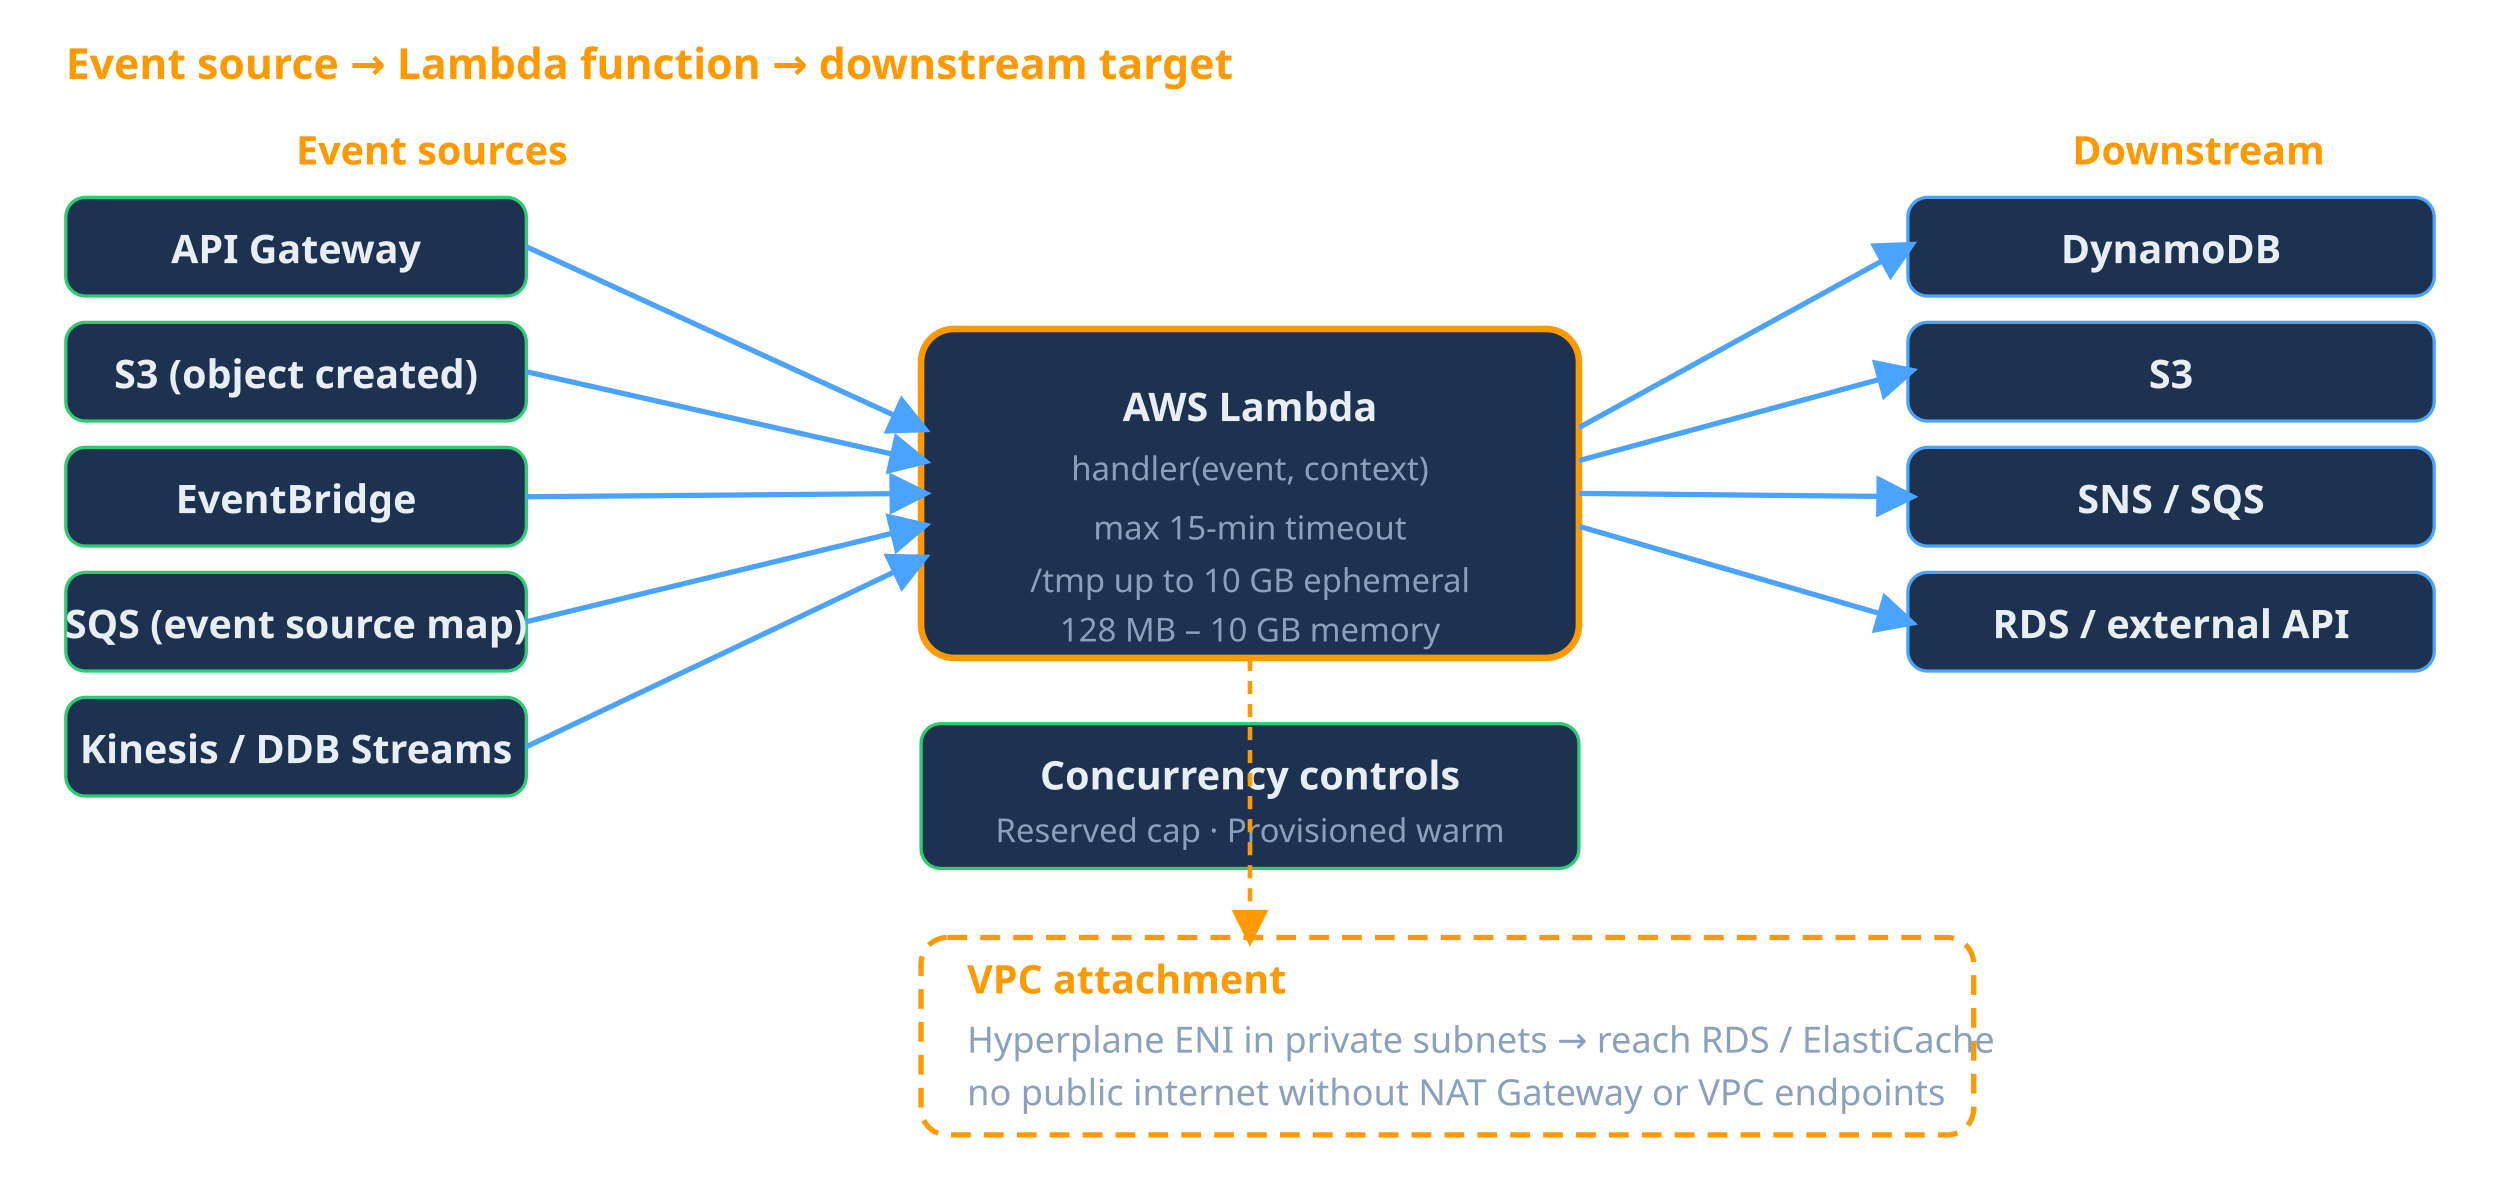
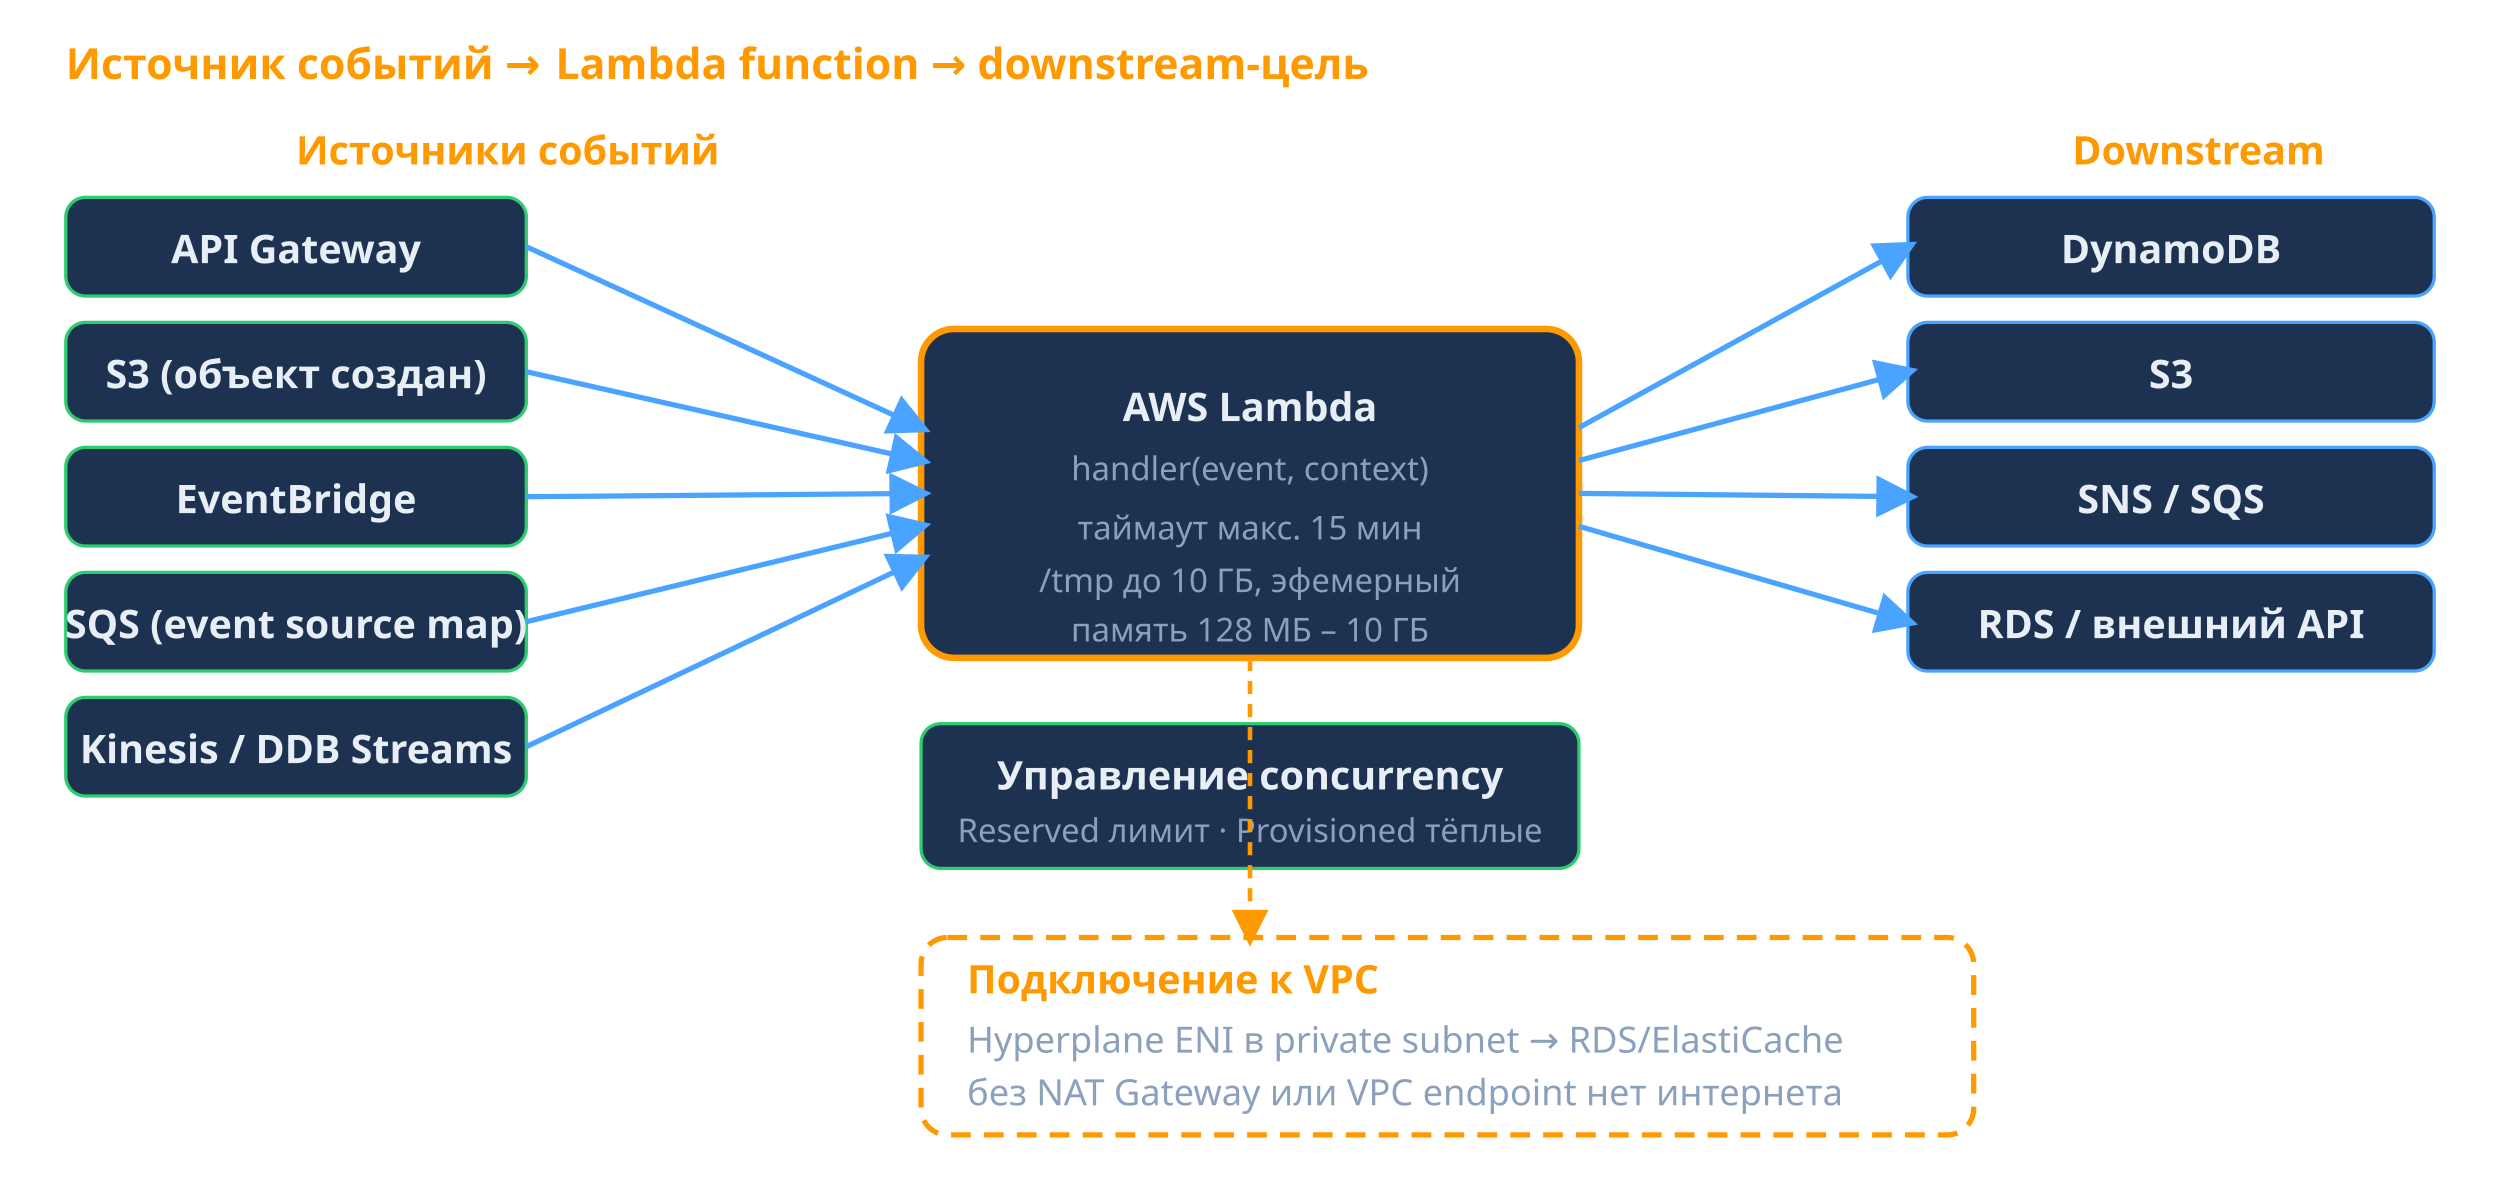
- <svg xmlns="http://www.w3.org/2000/svg" viewBox="0 0 760 360" role="img" aria-label="Lambda function architecture with event sources, concurrency controls, VPC ENI attachment, and downstream targets">
+ <svg xmlns="http://www.w3.org/2000/svg" viewBox="0 0 760 360" role="img" aria-label="Архитектура Lambda function: источники событий, управление concurrency, подключение к VPC через ENI и downstream-цели">
  <style>
    .ttl { fill: #ff9900; font: 700 13px system-ui, sans-serif; }
    .src { fill: #1d3150; stroke: #2ecc71; }
    .fn { fill: #1d3150; stroke: #ff9900; stroke-width: 2; }
    .dst { fill: #1d3150; stroke: #4aa3ff; }
    .vpc { fill: none; stroke: #ff9900; stroke-width: 1.6; stroke-dasharray: 6 4; }
    .nodet { fill: #e8eef6; font: 600 12px system-ui, sans-serif; text-anchor: middle; }
    .sub { fill: #8aa0bd; font: 10px system-ui, sans-serif; text-anchor: middle; }
    .lbl { fill: #ff9900; font: 700 12px system-ui, sans-serif; }
    .note { fill: #8aa0bd; font: 11px system-ui, sans-serif; }
    .flow { stroke: #4aa3ff; stroke-width: 1.6; fill: none; marker-end: url(#arrB); }
    .vflow { stroke: #ff9900; stroke-width: 1.4; stroke-dasharray: 4 3; fill: none; marker-end: url(#arrO); }
  </style>
  <defs>
    <marker id="arrB" markerWidth="8" markerHeight="8" refX="6" refY="4" orient="auto">
      <path d="M0,0 L8,4 L0,8 z" fill="#4aa3ff" />
    </marker>
    <marker id="arrO" markerWidth="8" markerHeight="8" refX="6" refY="4" orient="auto">
      <path d="M0,0 L8,4 L0,8 z" fill="#ff9900" />
    </marker>
  </defs>
-   <text x="20" y="24" class="ttl">Event source  →  Lambda function  →  downstream target</text>
-   <text x="90" y="50" class="lbl">Event sources</text>
+   <text x="20" y="24" class="ttl">Источник событий  →  Lambda function  →  downstream-цель</text>
+   <text x="90" y="50" class="lbl">Источники событий</text>
  <rect class="src" x="20" y="60" width="140" height="30" rx="6" />
  <text class="nodet" x="90" y="80">API Gateway</text>
  <rect class="src" x="20" y="98" width="140" height="30" rx="6" />
-   <text class="nodet" x="90" y="118">S3 (object created)</text>
+   <text class="nodet" x="90" y="118">S3 (объект создан)</text>
  <rect class="src" x="20" y="136" width="140" height="30" rx="6" />
  <text class="nodet" x="90" y="156">EventBridge</text>
  <rect class="src" x="20" y="174" width="140" height="30" rx="6" />
  <text class="nodet" x="90" y="194">SQS (event source map)</text>
  <rect class="src" x="20" y="212" width="140" height="30" rx="6" />
  <text class="nodet" x="90" y="232">Kinesis / DDB Streams</text>
  <rect class="fn" x="280" y="100" width="200" height="100" rx="10" />
  <text class="nodet" x="380" y="128">AWS Lambda</text>
  <text class="sub" x="380" y="146">handler(event, context)</text>
-   <text class="sub" x="380" y="164">max 15-min timeout</text>
-   <text class="sub" x="380" y="180">/tmp up to 10 GB ephemeral</text>
-   <text class="sub" x="380" y="195">128 MB – 10 GB memory</text>
+   <text class="sub" x="380" y="164">таймаут макс. 15 мин</text>
+   <text class="sub" x="380" y="180">/tmp до 10 ГБ, эфемерный</text>
+   <text class="sub" x="380" y="195">память 128 МБ – 10 ГБ</text>
  <rect class="src" x="280" y="220" width="200" height="44" rx="6" />
-   <text class="nodet" x="380" y="240">Concurrency controls</text>
-   <text class="sub" x="380" y="256">Reserved cap · Provisioned warm</text>
+   <text class="nodet" x="380" y="240">Управление concurrency</text>
+   <text class="sub" x="380" y="256">Reserved лимит · Provisioned тёплые</text>
  <text x="630" y="50" class="lbl">Downstream</text>
  <rect class="dst" x="580" y="60" width="160" height="30" rx="6" />
  <text class="nodet" x="660" y="80">DynamoDB</text>
  <rect class="dst" x="580" y="98" width="160" height="30" rx="6" />
  <text class="nodet" x="660" y="118">S3</text>
  <rect class="dst" x="580" y="136" width="160" height="30" rx="6" />
  <text class="nodet" x="660" y="156">SNS / SQS</text>
  <rect class="dst" x="580" y="174" width="160" height="30" rx="6" />
-   <text class="nodet" x="660" y="194">RDS / external API</text>
+   <text class="nodet" x="660" y="194">RDS / внешний API</text>
  <path class="flow" d="M160,75 L280,130" />
  <path class="flow" d="M160,113 L280,140" />
  <path class="flow" d="M160,151 L280,150" />
  <path class="flow" d="M160,189 L280,160" />
  <path class="flow" d="M160,227 L280,170" />
  <path class="flow" d="M480,130 L580,75" />
  <path class="flow" d="M480,140 L580,113" />
  <path class="flow" d="M480,150 L580,151" />
  <path class="flow" d="M480,160 L580,189" />
  <rect class="vpc" x="280" y="285" width="320" height="60" rx="8" />
-   <text x="294" y="302" class="lbl">VPC attachment</text>
-   <text x="294" y="320" class="note">Hyperplane ENI in private subnets → reach RDS / ElastiCache</text>
-   <text x="294" y="336" class="note">no public internet without NAT Gateway or VPC endpoints</text>
+   <text x="294" y="302" class="lbl">Подключение к VPC</text>
+   <text x="294" y="320" class="note">Hyperplane ENI в private subnet → RDS/ElastiCache</text>
+   <text x="294" y="336" class="note">без NAT Gateway или VPC endpoint нет интернета</text>
  <path class="vflow" d="M380,200 L380,285" />
</svg>
